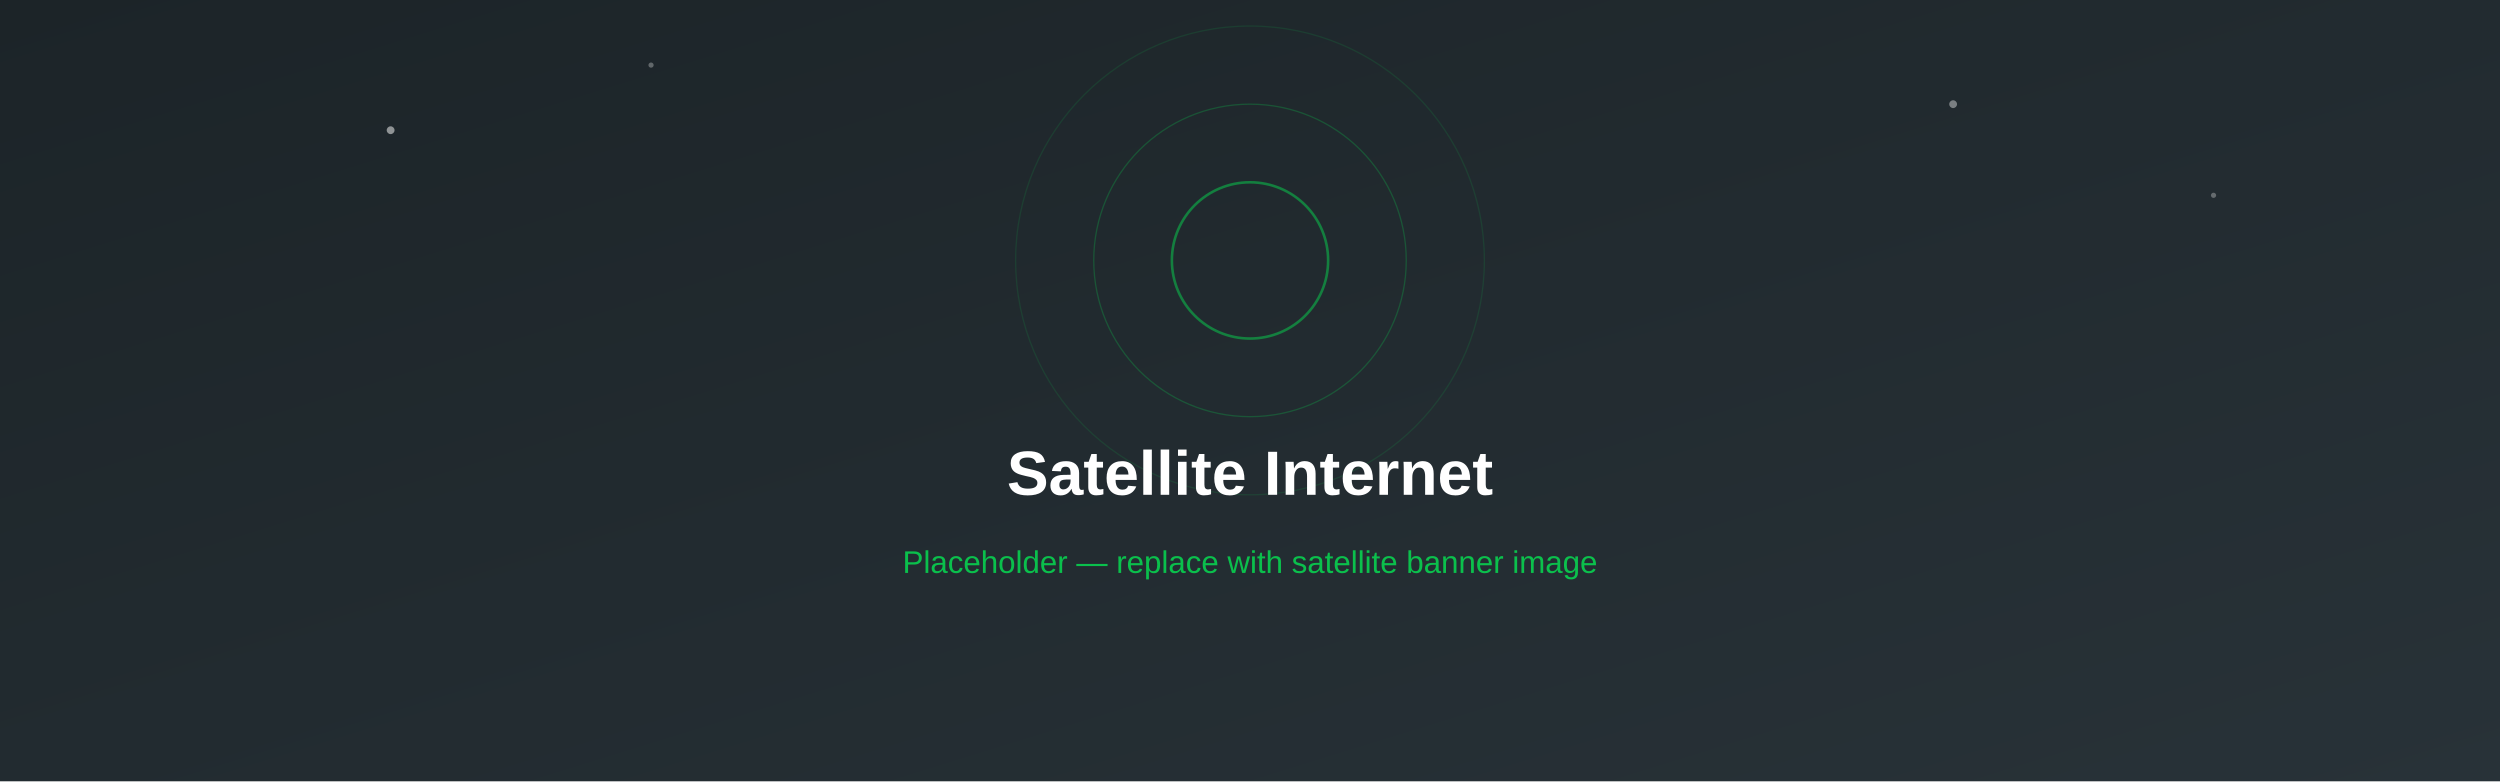
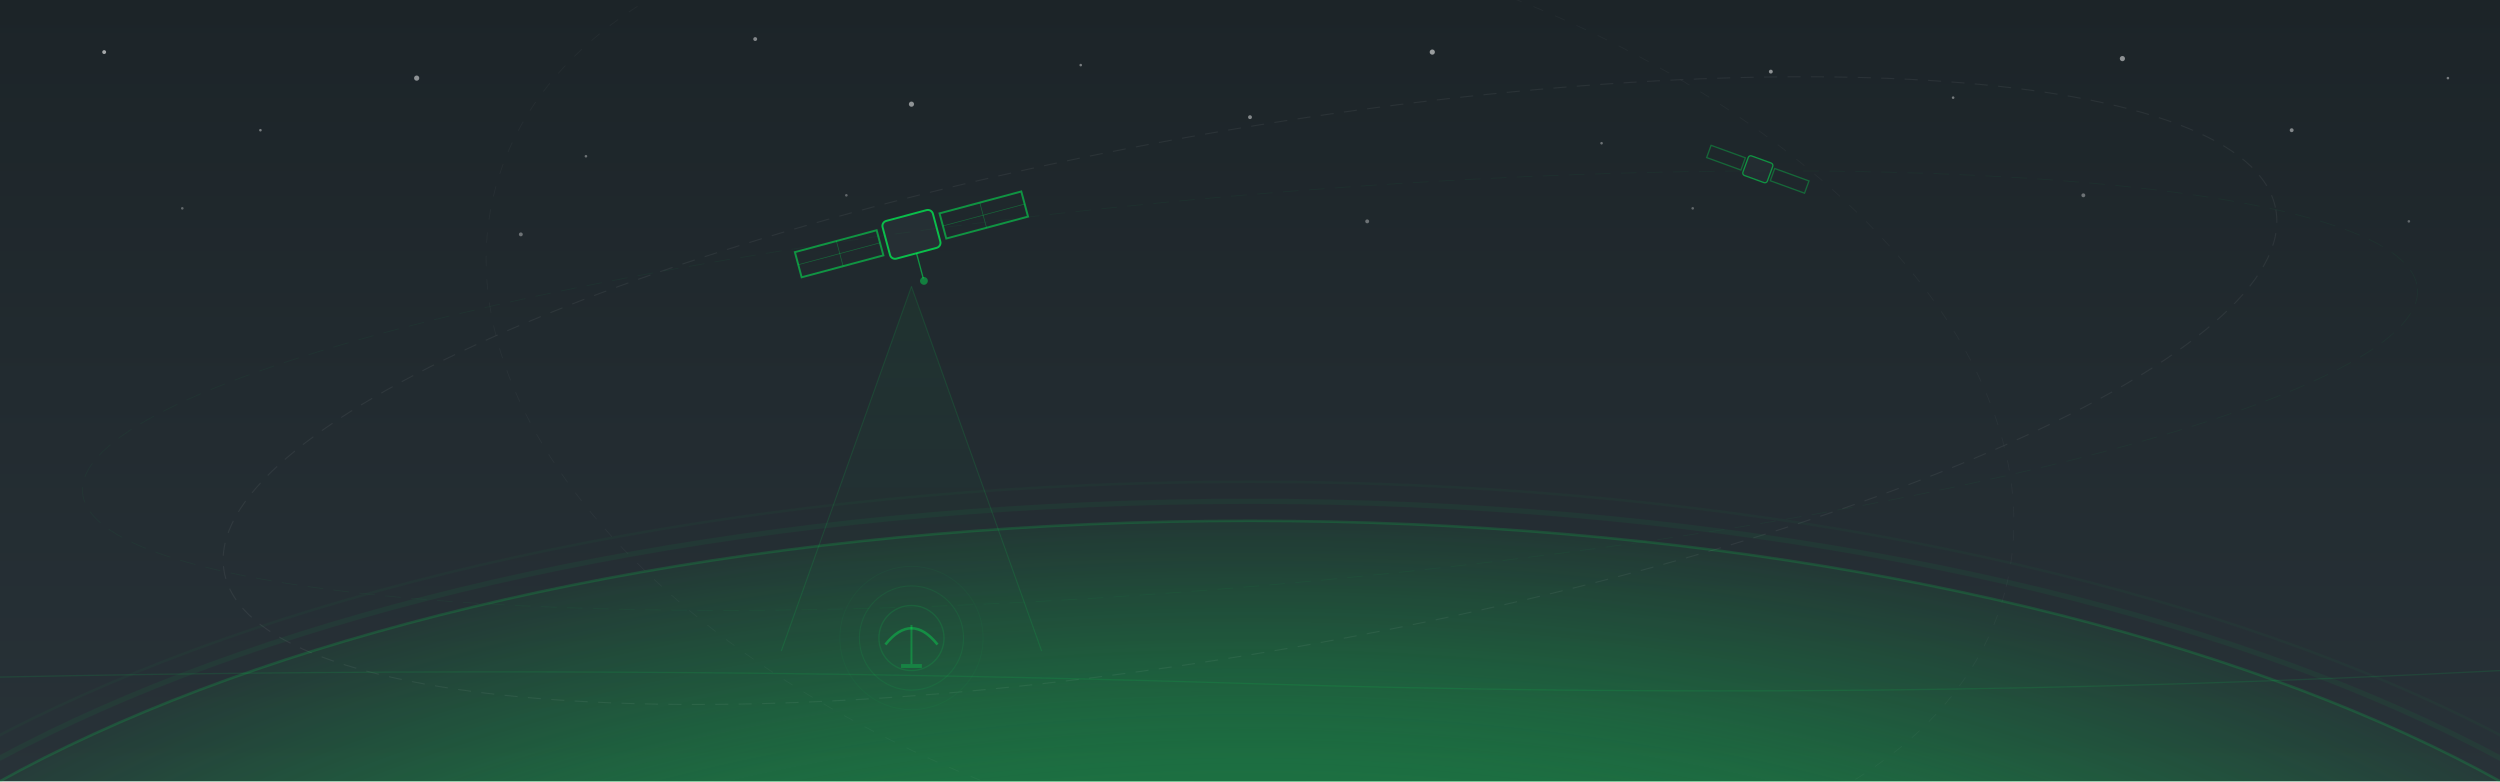
<svg xmlns="http://www.w3.org/2000/svg" viewBox="0 0 1920 600">
  <defs>
-     <linearGradient id="hero-satellite-bg" x1="0%" y1="0%" x2="100%" y2="100%">
-       <stop offset="0%" style="stop-color:#1C2428" />
-       <stop offset="100%" style="stop-color:#283238" />
+     <linearGradient id="sat-bg" x1="0%" y1="0%" x2="0%" y2="100%">
+       <stop offset="0%" stop-color="#1C2428" />
+       <stop offset="100%" stop-color="#283238" />
+     </linearGradient>
+     <radialGradient id="sat-earth" cx="50%" cy="50%" r="50%">
+       <stop offset="0%" stop-color="#283238" />
+       <stop offset="80%" stop-color="#00FF57" stop-opacity="0.2" />
+       <stop offset="100%" stop-color="#00FF57" stop-opacity="0.05" />
+     </radialGradient>
+     <linearGradient id="sat-beam" x1="0%" y1="0%" x2="0%" y2="100%">
+       <stop offset="0%" stop-color="#00FF57" stop-opacity="0.5" />
+       <stop offset="100%" stop-color="#00FF57" stop-opacity="0" />
    </linearGradient>
  </defs>
-   <rect width="1920" height="600" fill="url(#hero-satellite-bg)" />
-   <circle cx="960" cy="200" r="60" fill="none" stroke="#00FF57" stroke-width="2" opacity="0.4" />
-   <circle cx="960" cy="200" r="120" fill="none" stroke="#00FF57" stroke-width="1" opacity="0.2" />
-   <circle cx="960" cy="200" r="180" fill="none" stroke="#00FF57" stroke-width="1" opacity="0.1" />
-   <circle cx="300" cy="100" r="3" fill="#ffffff" opacity="0.5" />
-   <circle cx="500" cy="50" r="2" fill="#ffffff" opacity="0.3" />
-   <circle cx="1500" cy="80" r="3" fill="#ffffff" opacity="0.4" />
-   <circle cx="1700" cy="150" r="2" fill="#ffffff" opacity="0.3" />
-   <text x="960" y="380" font-family="Arial, sans-serif" font-weight="bold" font-size="48" fill="#ffffff" text-anchor="middle">Satellite Internet</text>
-   <text x="960" y="440" font-family="Arial, sans-serif" font-size="24" fill="#00FF57" text-anchor="middle" opacity="0.7">Placeholder — replace with satellite banner image</text>
+   <rect width="1920" height="600" fill="url(#sat-bg)" />
+   <circle cx="80" cy="40" r="1.5" fill="#ffffff" opacity="0.6" />
+   <circle cx="200" cy="100" r="1" fill="#ffffff" opacity="0.4" />
+   <circle cx="320" cy="60" r="2" fill="#ffffff" opacity="0.5" />
+   <circle cx="450" cy="120" r="1" fill="#ffffff" opacity="0.35" />
+   <circle cx="580" cy="30" r="1.5" fill="#ffffff" opacity="0.45" />
+   <circle cx="700" cy="80" r="2" fill="#ffffff" opacity="0.5" />
+   <circle cx="830" cy="50" r="1" fill="#ffffff" opacity="0.4" />
+   <circle cx="960" cy="90" r="1.5" fill="#ffffff" opacity="0.45" />
+   <circle cx="1100" cy="40" r="2" fill="#ffffff" opacity="0.55" />
+   <circle cx="1230" cy="110" r="1" fill="#ffffff" opacity="0.35" />
+   <circle cx="1360" cy="55" r="1.5" fill="#ffffff" opacity="0.5" />
+   <circle cx="1500" cy="75" r="1" fill="#ffffff" opacity="0.4" />
+   <circle cx="1630" cy="45" r="2" fill="#ffffff" opacity="0.5" />
+   <circle cx="1760" cy="100" r="1.5" fill="#ffffff" opacity="0.45" />
+   <circle cx="1880" cy="60" r="1" fill="#ffffff" opacity="0.4" />
+   <circle cx="140" cy="160" r="1" fill="#ffffff" opacity="0.3" />
+   <circle cx="400" cy="180" r="1.5" fill="#ffffff" opacity="0.35" />
+   <circle cx="650" cy="150" r="1" fill="#ffffff" opacity="0.3" />
+   <circle cx="1050" cy="170" r="1.5" fill="#ffffff" opacity="0.35" />
+   <circle cx="1300" cy="160" r="1" fill="#ffffff" opacity="0.3" />
+   <circle cx="1600" cy="150" r="1.5" fill="#ffffff" opacity="0.35" />
+   <circle cx="1850" cy="170" r="1" fill="#ffffff" opacity="0.3" />
+   <ellipse cx="960" cy="900" rx="1200" ry="500" fill="url(#sat-earth)" />
+   <ellipse cx="960" cy="900" rx="1200" ry="500" fill="none" stroke="#00FF57" stroke-width="2" opacity="0.15" />
+   <ellipse cx="960" cy="900" rx="1220" ry="515" fill="none" stroke="#00FF57" stroke-width="4" opacity="0.05" />
+   <ellipse cx="960" cy="900" rx="1240" ry="530" fill="none" stroke="#00FF57" stroke-width="2" opacity="0.03" />
+   <g transform="translate(700, 180) rotate(-15)">
+     <rect x="-20" y="-15" width="40" height="30" rx="4" fill="#283238" stroke="#00FF57" stroke-width="1.5" opacity="0.7" />
+     <rect x="-90" y="-10" width="65" height="20" fill="none" stroke="#00FF57" stroke-width="1.5" opacity="0.5" />
+     <rect x="25" y="-10" width="65" height="20" fill="none" stroke="#00FF57" stroke-width="1.5" opacity="0.5" />
+     <line x1="-90" y1="0" x2="-25" y2="0" stroke="#00FF57" stroke-width="0.5" opacity="0.3" />
+     <line x1="-57" y1="-10" x2="-57" y2="10" stroke="#00FF57" stroke-width="0.5" opacity="0.3" />
+     <line x1="25" y1="0" x2="90" y2="0" stroke="#00FF57" stroke-width="0.5" opacity="0.3" />
+     <line x1="57" y1="-10" x2="57" y2="10" stroke="#00FF57" stroke-width="0.5" opacity="0.3" />
+     <line x1="0" y1="15" x2="0" y2="35" stroke="#00FF57" stroke-width="1" opacity="0.5" />
+     <circle cx="0" cy="37" r="3" fill="#00FF57" opacity="0.4" />
+   </g>
+   <polygon points="700,220 600,500 800,500" fill="url(#sat-beam)" opacity="0.08" />
+   <line x1="700" y1="220" x2="600" y2="500" stroke="#00FF57" stroke-width="0.8" opacity="0.12" />
+   <line x1="700" y1="220" x2="800" y2="500" stroke="#00FF57" stroke-width="0.8" opacity="0.12" />
+   <path d="M680,495 Q700,470 720,495" fill="none" stroke="#00FF57" stroke-width="2" opacity="0.35" />
+   <line x1="700" y1="480" x2="700" y2="510" stroke="#00FF57" stroke-width="1.5" opacity="0.3" />
+   <rect x="692" y="510" width="16" height="3" fill="#00FF57" opacity="0.25" />
+   <ellipse cx="960" cy="300" rx="800" ry="200" fill="none" stroke="#ffffff" stroke-width="0.8" opacity="0.06" stroke-dasharray="10 8" transform="rotate(-10 960 300)" />
+   <ellipse cx="960" cy="300" rx="600" ry="350" fill="none" stroke="#ffffff" stroke-width="0.5" opacity="0.04" stroke-dasharray="8 10" transform="rotate(15 960 300)" />
+   <ellipse cx="960" cy="300" rx="900" ry="150" fill="none" stroke="#00FF57" stroke-width="0.5" opacity="0.05" stroke-dasharray="12 8" transform="rotate(-5 960 300)" />
+   <g transform="translate(1350, 130) rotate(20)">
+     <rect x="-10" y="-8" width="20" height="16" rx="2" fill="#283238" stroke="#00FF57" stroke-width="1" opacity="0.5" />
+     <rect x="-40" y="-5" width="28" height="10" fill="none" stroke="#00FF57" stroke-width="1" opacity="0.3" />
+     <rect x="12" y="-5" width="28" height="10" fill="none" stroke="#00FF57" stroke-width="1" opacity="0.3" />
+   </g>
+   <circle cx="700" cy="490" r="25" fill="none" stroke="#00FF57" stroke-width="1" opacity="0.12" />
+   <circle cx="700" cy="490" r="40" fill="none" stroke="#00FF57" stroke-width="0.8" opacity="0.08" />
+   <circle cx="700" cy="490" r="55" fill="none" stroke="#00FF57" stroke-width="0.5" opacity="0.05" />
+   <path d="M0,520 Q480,510 960,525 Q1440,540 1920,515" fill="none" stroke="#00FF57" stroke-width="1" opacity="0.1" />
</svg>
